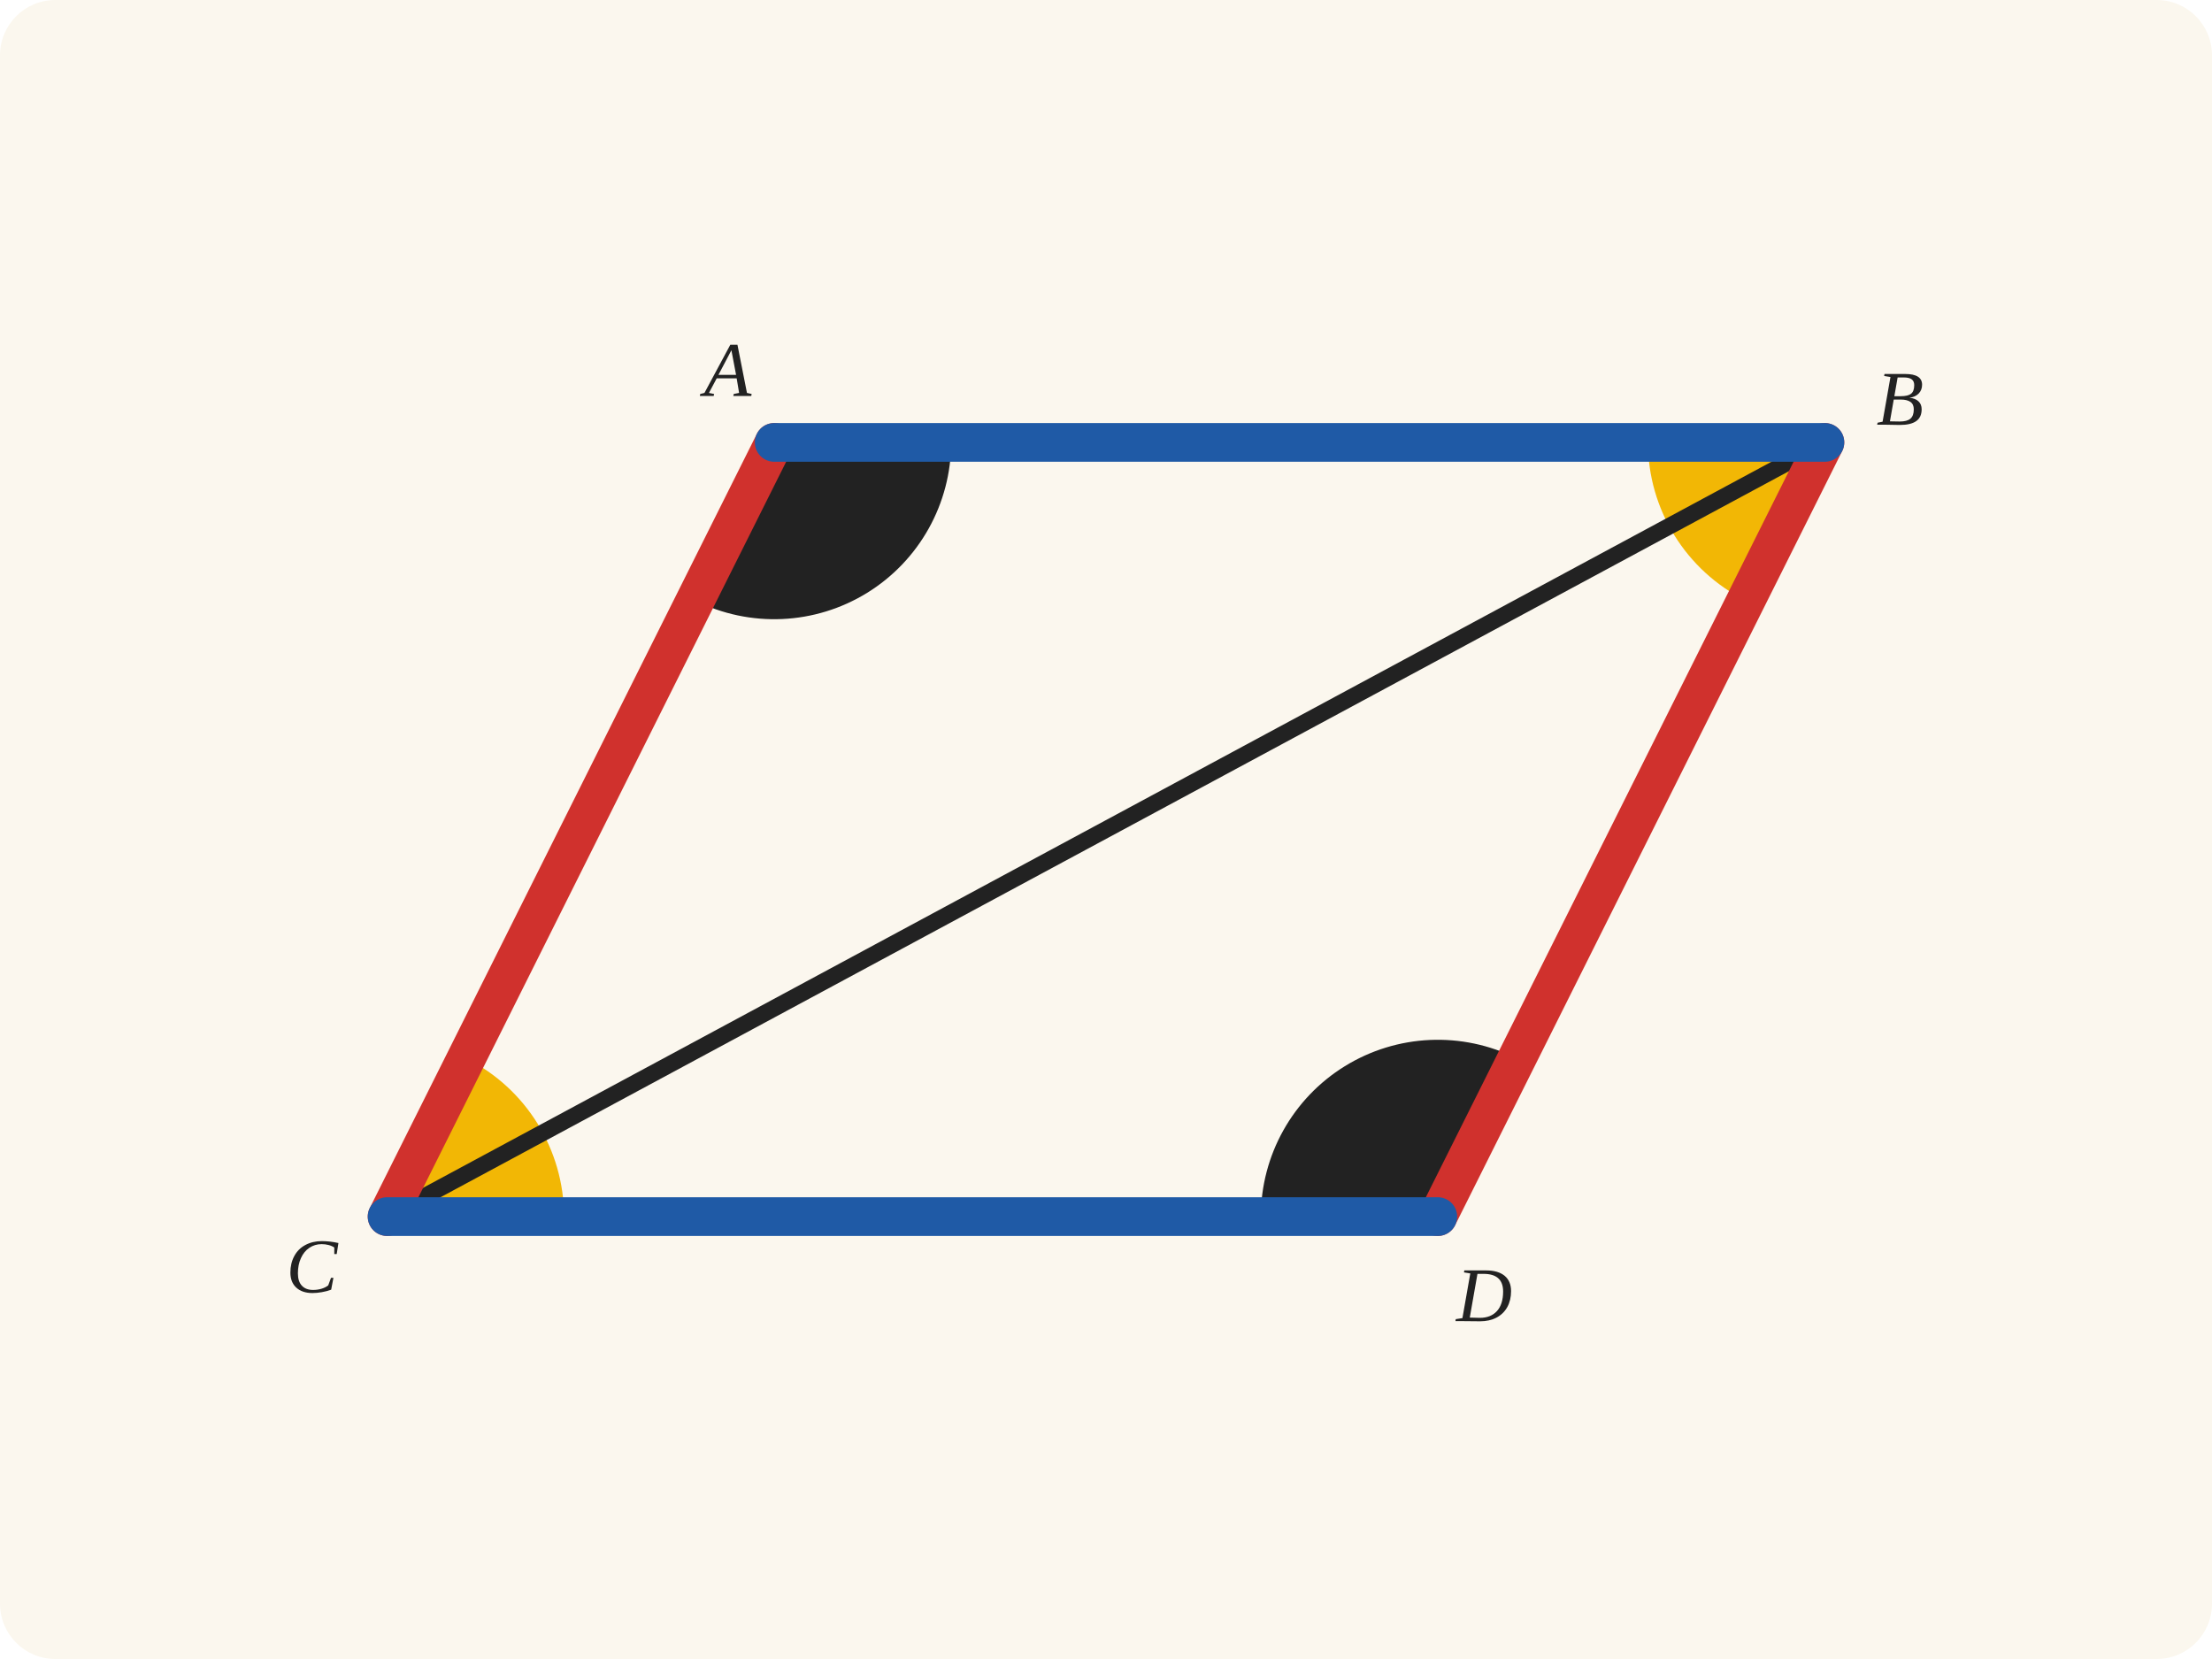
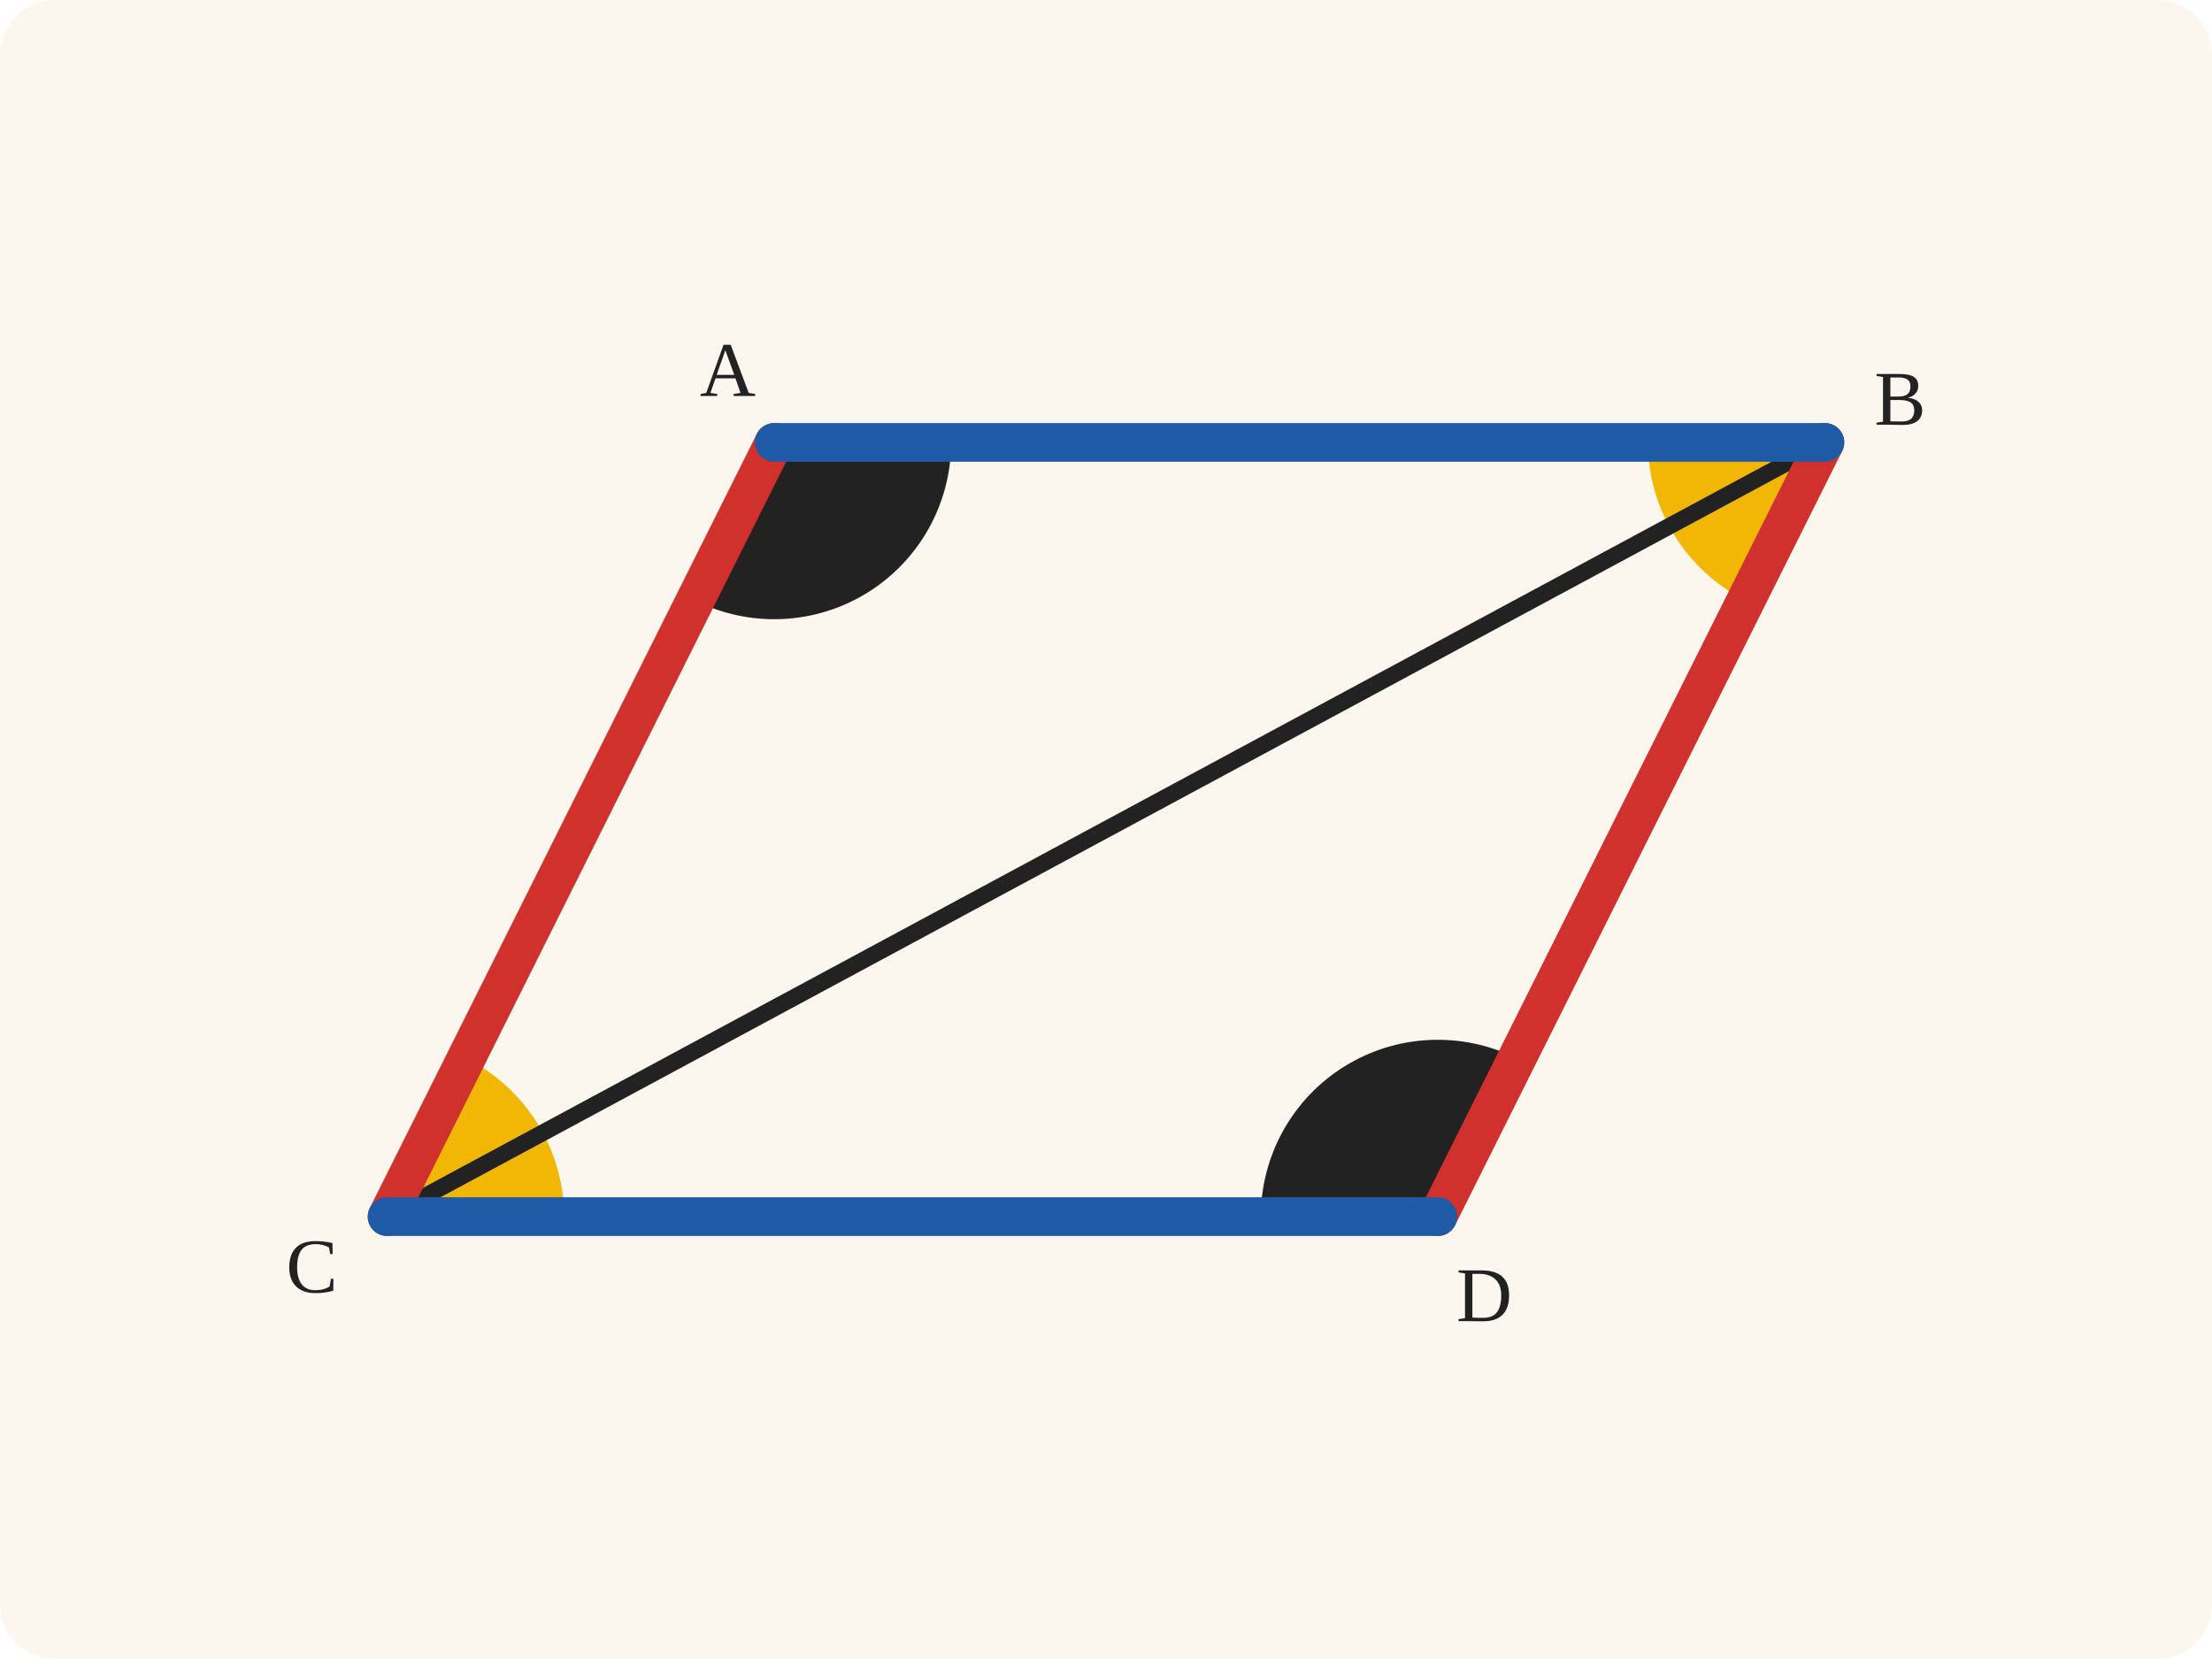
<svg xmlns="http://www.w3.org/2000/svg" viewBox="0 0 400 300" font-family="Georgia, 'Times New Roman', serif">
  <rect x="0" y="0" width="400" height="300" rx="10" fill="#fbf7ee" />
  <path d="M140.0,80.0 L172.0,80.0 A32,32 0 0,1 125.7,108.6 Z" fill="#222222" />
  <path d="M260.0,220.0 L228.0,220.0 A32,32 0 0,1 274.3,191.4 Z" fill="#222222" />
  <path d="M330.0,80.0 L315.7,108.6 A32,32 0 0,1 298.0,80.0 Z" fill="#f2b705" />
  <path d="M70.0,220.0 L84.3,191.4 A32,32 0 0,1 102.0,220.0 Z" fill="#f2b705" />
  <line x1="330.0" y1="80.0" x2="70.0" y2="220.0" stroke="#222222" stroke-width="3" stroke-linecap="round" />
  <line x1="140.0" y1="80.0" x2="70.0" y2="220.0" stroke="#d0312d" stroke-width="7" stroke-linecap="round" />
  <line x1="330.0" y1="80.0" x2="260.0" y2="220.0" stroke="#d0312d" stroke-width="7" stroke-linecap="round" />
  <line x1="140.0" y1="80.0" x2="330.0" y2="80.0" stroke="#1f5aa6" stroke-width="7" stroke-linecap="round" />
  <line x1="70.0" y1="220.0" x2="260.0" y2="220.0" stroke="#1f5aa6" stroke-width="7" stroke-linecap="round" />
-   <g font-style="italic" font-size="14" fill="#222222" text-anchor="middle">
+   <g font-size="14" fill="#222222" text-anchor="middle">
    <text x="131.6" y="71.6">A</text>
    <text x="343.6" y="76.8">B</text>
    <text x="56.4" y="233.7">C</text>
    <text x="268.4" y="238.9">D</text>
  </g>
</svg>
